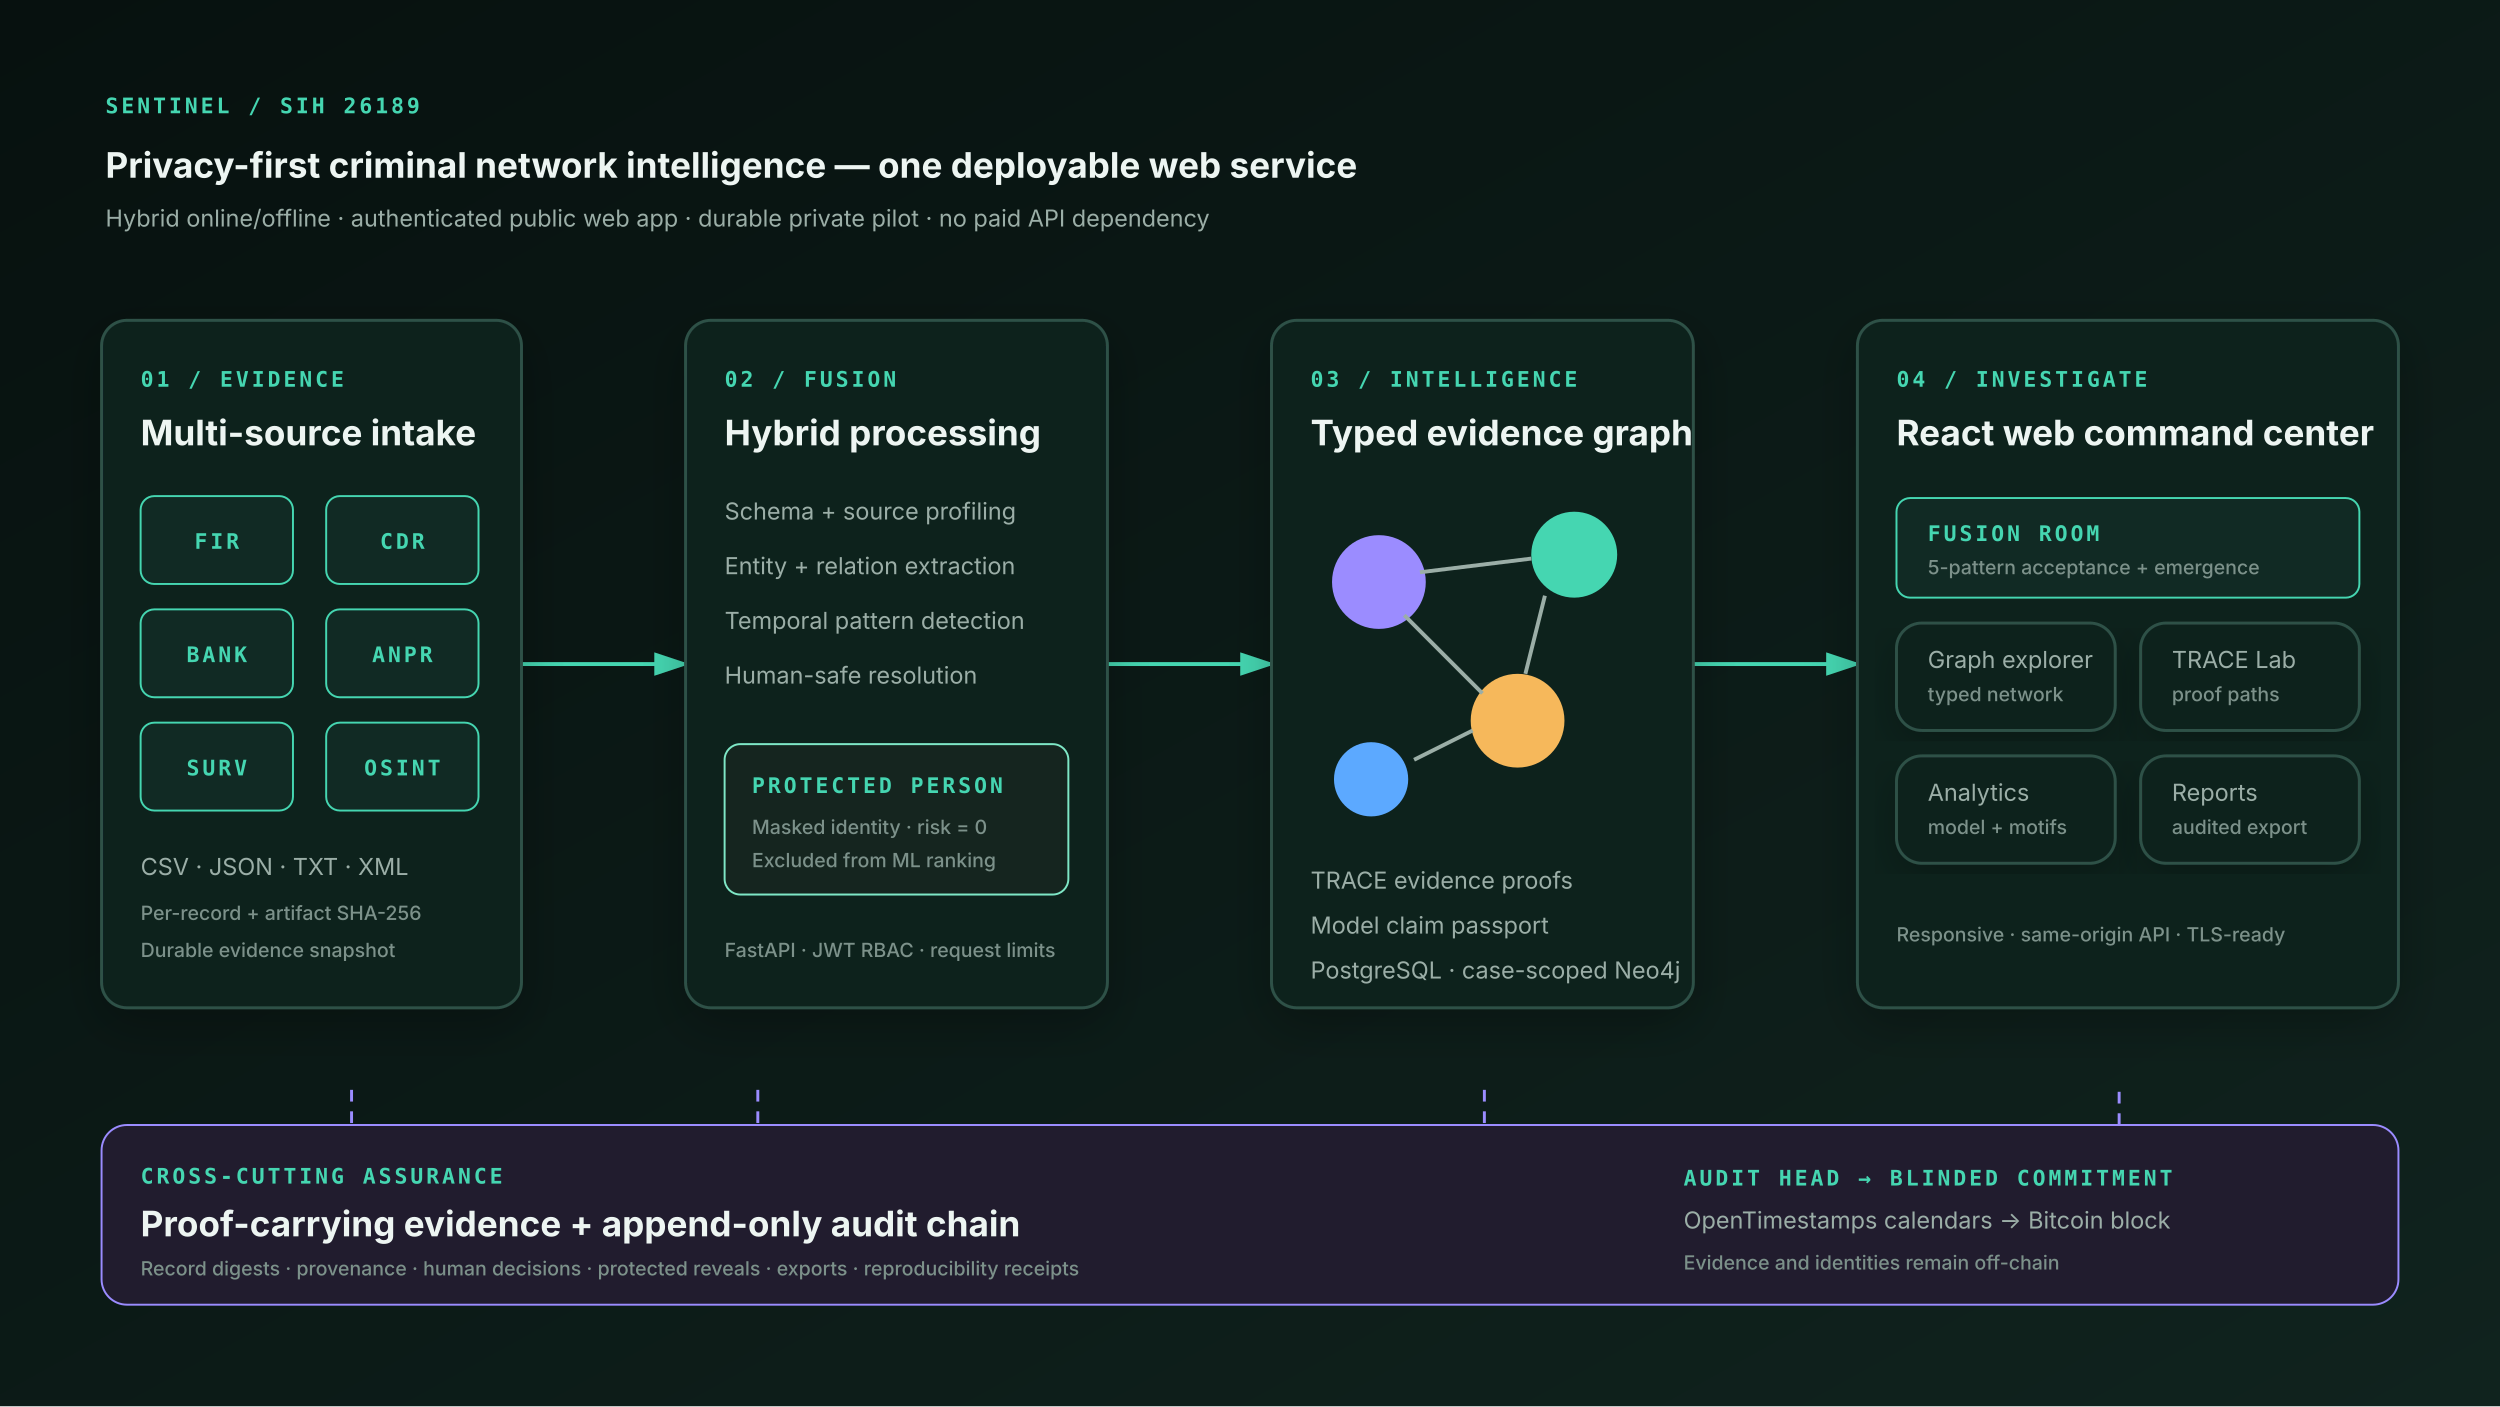
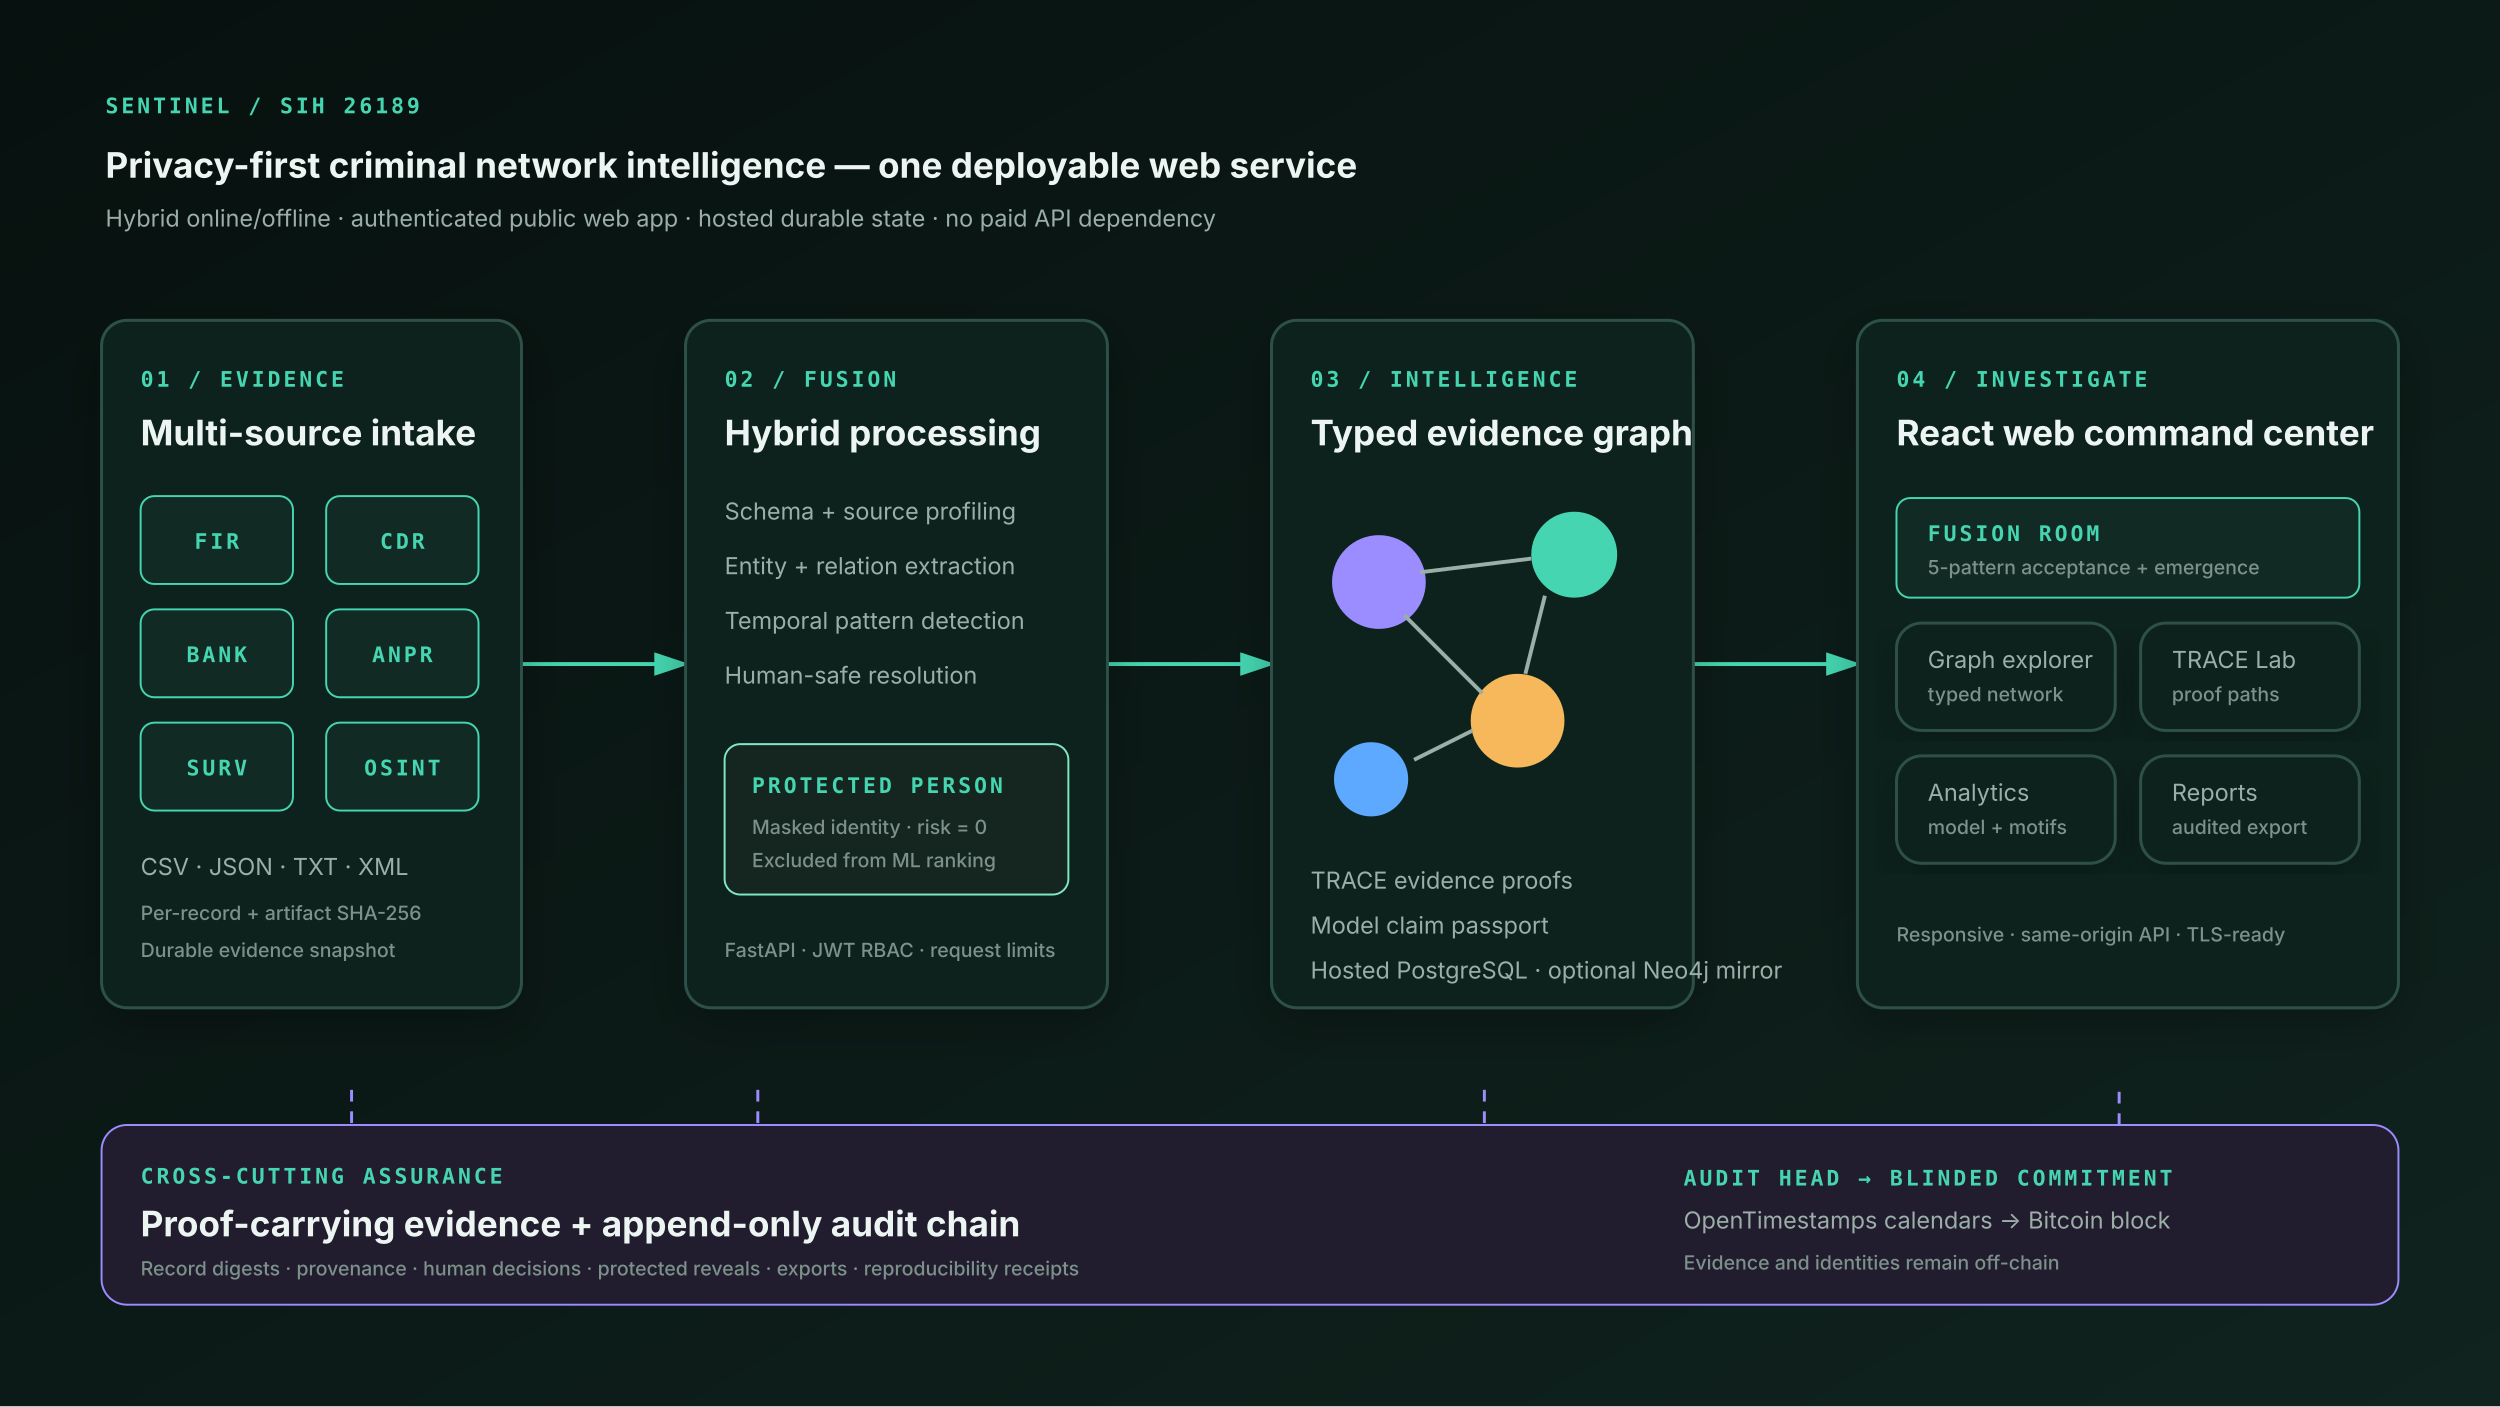
<svg xmlns="http://www.w3.org/2000/svg" width="1280" height="720" viewBox="0 0 1280 720" role="img" aria-labelledby="title desc">
  <defs>
    <linearGradient id="bg" x1="0" y1="0" x2="1" y2="1">
      <stop stop-color="#07110f" />
      <stop offset="1" stop-color="#10231e" />
    </linearGradient>
    <filter id="shadow">
      <feDropShadow dx="0" dy="8" stdDeviation="12" flood-opacity=".25" />
    </filter>
    <marker id="arrow" markerWidth="10" markerHeight="10" refX="8" refY="3" orient="auto">
      <path d="M0 0L9 3L0 6Z" fill="#45d6b1" />
    </marker>
    <style>
      .box{fill:#10231f;stroke:#2e5147;stroke-width:1.5;rx:13;filter:url(#shadow)}.accent{fill:#112a24;stroke:#45d6b1}.privacy{fill:#15251f;stroke:#7ee7c6}.audit{fill:#211c2e;stroke:#9b8cff}.h{font:700 18px Inter,Arial,sans-serif;fill:#edf5f2}.k{font:600 11px ui-monospace,monospace;letter-spacing:1.5px;fill:#45d6b1}.t{font:400 12px Inter,Arial,sans-serif;fill:#9baea7}.small{font:500 10px Inter,Arial,sans-serif;fill:#7c918a}.line{fill:none;stroke:#45d6b1;stroke-width:2;marker-end:url(#arrow)}.dash{fill:none;stroke:#9b8cff;stroke-width:1.5;stroke-dasharray:6 5}
    </style>
  </defs>
  <rect width="1280" height="720" fill="url(#bg)" />
  <text x="54" y="58" class="k">SENTINEL / SIH 26189</text>
  <text x="54" y="91" class="h" font-size="28">Privacy-first criminal network intelligence — one deployable web service</text>
-   <text x="54" y="116" class="t">Hybrid online/offline · authenticated public web app · durable private pilot · no paid API dependency</text>
+   <text x="54" y="116" class="t">Hybrid online/offline · authenticated public web app · hosted durable state · no paid API dependency</text>
  <path class="line" d="M267 340H351" />
  <path class="line" d="M567 340H651" />
  <path class="line" d="M867 340H951" />
  <path class="dash" d="M180 558V615H1085V558" />
  <path class="dash" d="M388 558V588H1085" />
  <path class="dash" d="M760 558V588" />
  <g transform="translate(52 164)">
    <rect class="box" width="215" height="352" />
    <text x="20" y="34" class="k">01 / EVIDENCE</text>
    <text x="20" y="64" class="h">Multi-source intake</text>
    <g transform="translate(20 90)">
      <rect class="accent" width="78" height="45" rx="7" />
      <text x="39" y="27" text-anchor="middle" class="k">FIR</text>
      <rect class="accent" x="95" width="78" height="45" rx="7" />
      <text x="134" y="27" text-anchor="middle" class="k">CDR</text>
      <rect class="accent" y="58" width="78" height="45" rx="7" />
      <text x="39" y="85" text-anchor="middle" class="k">BANK</text>
      <rect class="accent" x="95" y="58" width="78" height="45" rx="7" />
      <text x="134" y="85" text-anchor="middle" class="k">ANPR</text>
      <rect class="accent" y="116" width="78" height="45" rx="7" />
      <text x="39" y="143" text-anchor="middle" class="k">SURV</text>
      <rect class="accent" x="95" y="116" width="78" height="45" rx="7" />
      <text x="134" y="143" text-anchor="middle" class="k">OSINT</text>
    </g>
    <text x="20" y="284" class="t">CSV · JSON · TXT · XML</text>
    <text x="20" y="307" class="small">Per-record + artifact SHA-256</text>
    <text x="20" y="326" class="small">Durable evidence snapshot</text>
  </g>
  <g transform="translate(351 164)">
    <rect class="box" width="216" height="352" />
    <text x="20" y="34" class="k">02 / FUSION</text>
    <text x="20" y="64" class="h">Hybrid processing</text>
    <text x="20" y="102" class="t">Schema + source profiling</text>
    <text x="20" y="130" class="t">Entity + relation extraction</text>
    <text x="20" y="158" class="t">Temporal pattern detection</text>
    <text x="20" y="186" class="t">Human-safe resolution</text>
    <rect class="privacy" x="20" y="217" width="176" height="77" rx="8" />
    <text x="34" y="242" class="k">PROTECTED PERSON</text>
    <text x="34" y="263" class="small">Masked identity · risk = 0</text>
    <text x="34" y="280" class="small">Excluded from ML ranking</text>
    <text x="20" y="326" class="small">FastAPI · JWT RBAC · request limits</text>
  </g>
  <g transform="translate(651 164)">
    <rect class="box" width="216" height="352" />
    <text x="20" y="34" class="k">03 / INTELLIGENCE</text>
    <text x="20" y="64" class="h">Typed evidence graph</text>
    <circle cx="55" cy="134" r="24" fill="#9b8cff" />
    <circle cx="155" cy="120" r="22" fill="#45d6b1" />
    <circle cx="126" cy="205" r="24" fill="#f6b85b" />
    <circle cx="51" cy="235" r="19" fill="#5ca9ff" />
    <path d="M76 129L133 122M68 151L108 191M140 141L130 181M73 225L103 210" stroke="#9baea7" stroke-width="2" />
    <text x="20" y="291" class="t">TRACE evidence proofs</text>
    <text x="20" y="314" class="t">Model claim passport</text>
-     <text x="20" y="337" class="t">PostgreSQL · case-scoped Neo4j</text>
+     <text x="20" y="337" class="t">Hosted PostgreSQL · optional Neo4j mirror</text>
  </g>
  <g transform="translate(951 164)">
    <rect class="box" width="277" height="352" />
    <text x="20" y="34" class="k">04 / INVESTIGATE</text>
    <text x="20" y="64" class="h">React web command center</text>
    <rect class="accent" x="20" y="91" width="237" height="51" rx="7" />
    <text x="36" y="113" class="k">FUSION ROOM</text>
    <text x="36" y="130" class="small">5-pattern acceptance + emergence</text>
    <rect class="box" x="20" y="155" width="112" height="55" rx="7" />
    <text x="36" y="178" class="t">Graph explorer</text>
    <text x="36" y="195" class="small">typed network</text>
    <rect class="box" x="145" y="155" width="112" height="55" rx="7" />
    <text x="161" y="178" class="t">TRACE Lab</text>
    <text x="161" y="195" class="small">proof paths</text>
    <rect class="box" x="20" y="223" width="112" height="55" rx="7" />
    <text x="36" y="246" class="t">Analytics</text>
    <text x="36" y="263" class="small">model + motifs</text>
    <rect class="box" x="145" y="223" width="112" height="55" rx="7" />
    <text x="161" y="246" class="t">Reports</text>
    <text x="161" y="263" class="small">audited export</text>
    <text x="20" y="318" class="small">Responsive · same-origin API · TLS-ready</text>
  </g>
  <g transform="translate(52 576)">
    <rect class="audit" width="1176" height="92" rx="13" />
    <text x="20" y="30" class="k" fill="#b7abff">CROSS-CUTTING ASSURANCE</text>
    <text x="20" y="57" class="h">Proof-carrying evidence + append-only audit chain</text>
    <text x="20" y="77" class="small">Record digests · provenance · human decisions · protected reveals · exports · reproducibility receipts</text>
    <text x="810" y="31" class="k">AUDIT HEAD → BLINDED COMMITMENT</text>
    <text x="810" y="53" class="t">OpenTimestamps calendars → Bitcoin block</text>
    <text x="810" y="74" class="small">Evidence and identities remain off-chain</text>
  </g>
</svg>
